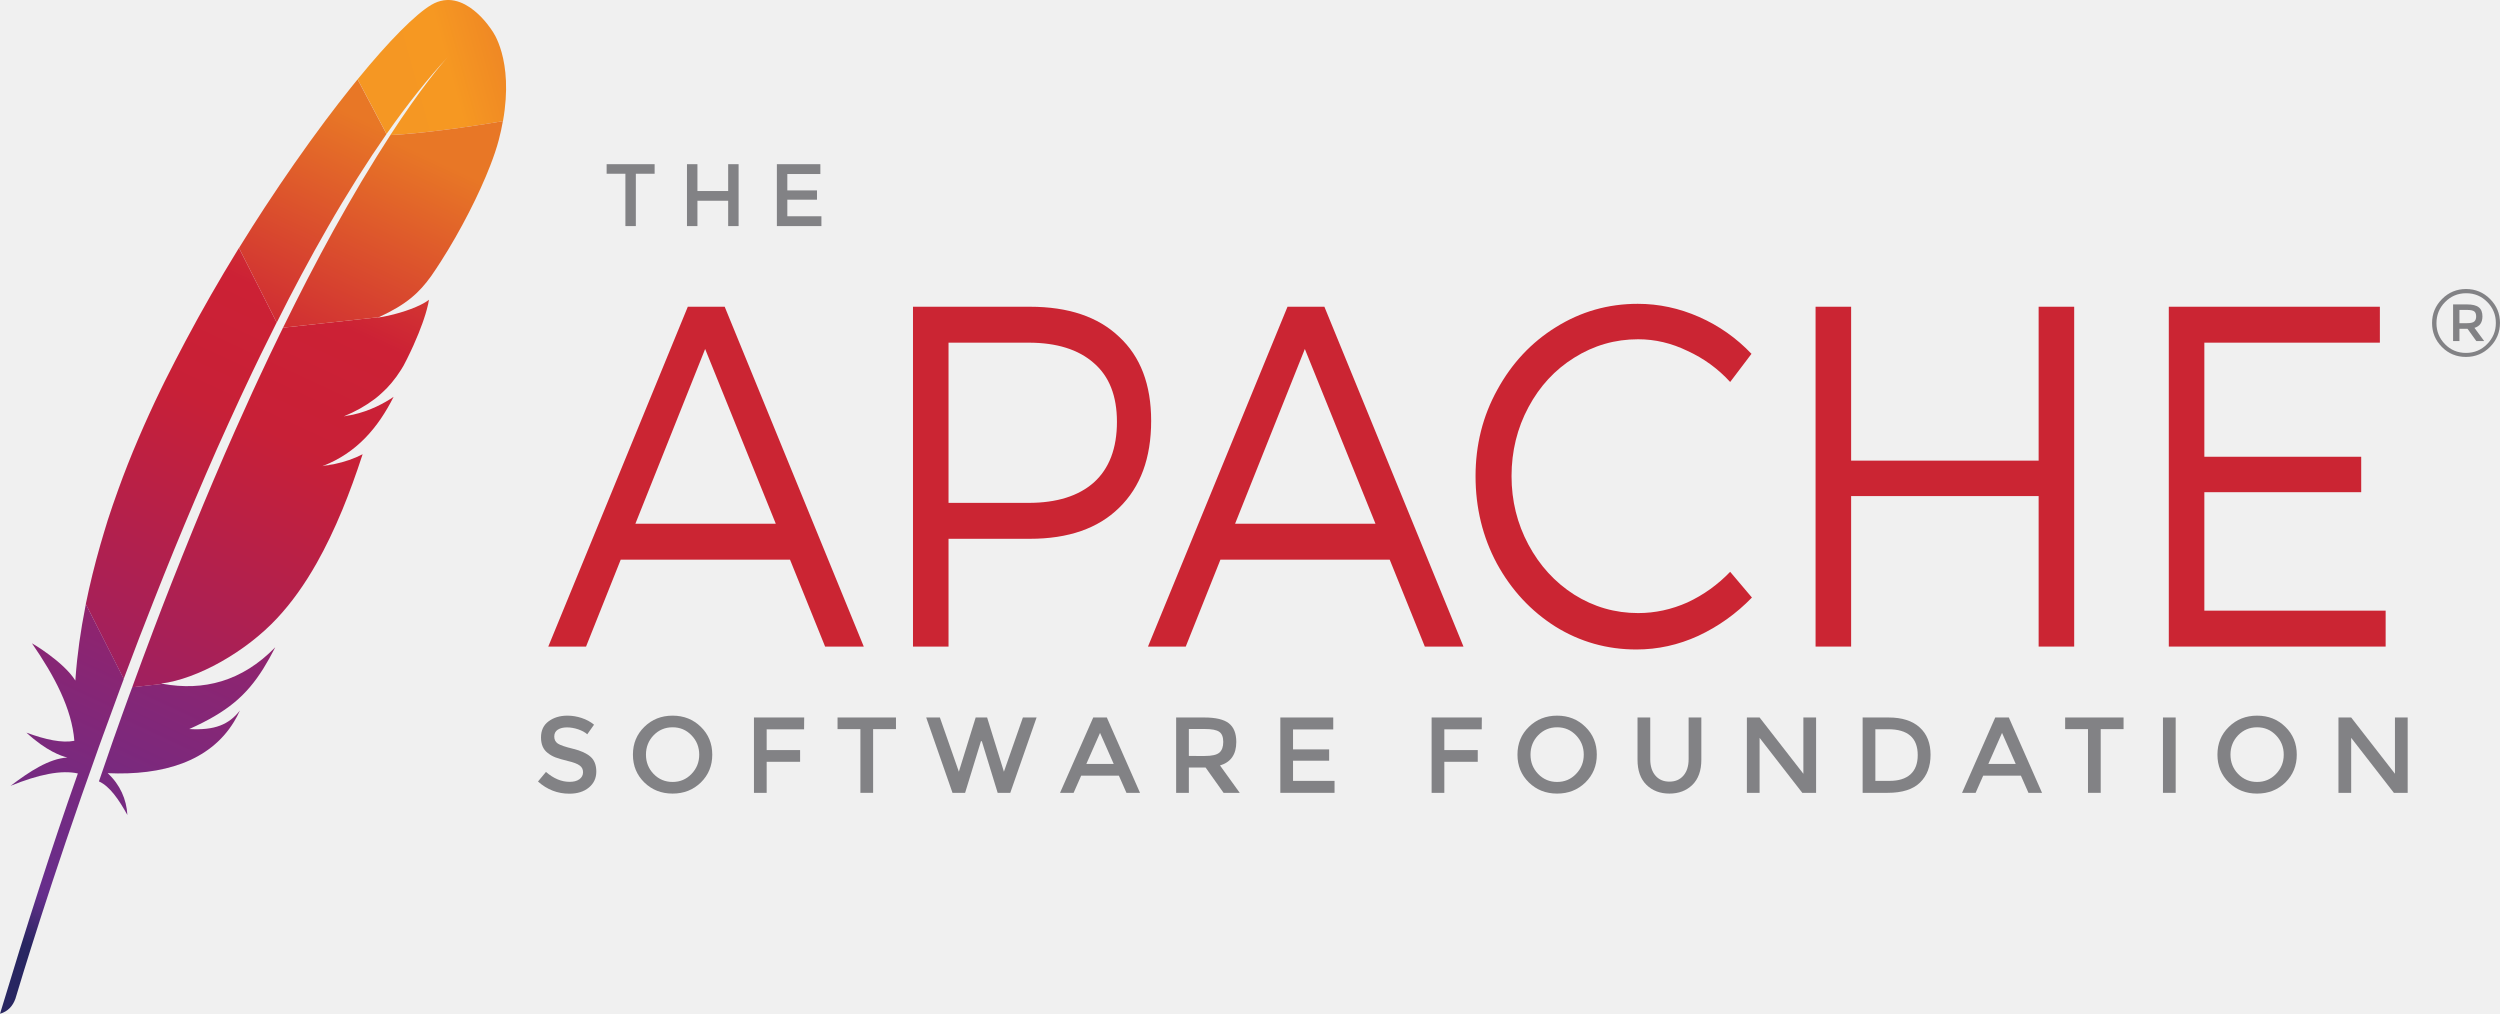
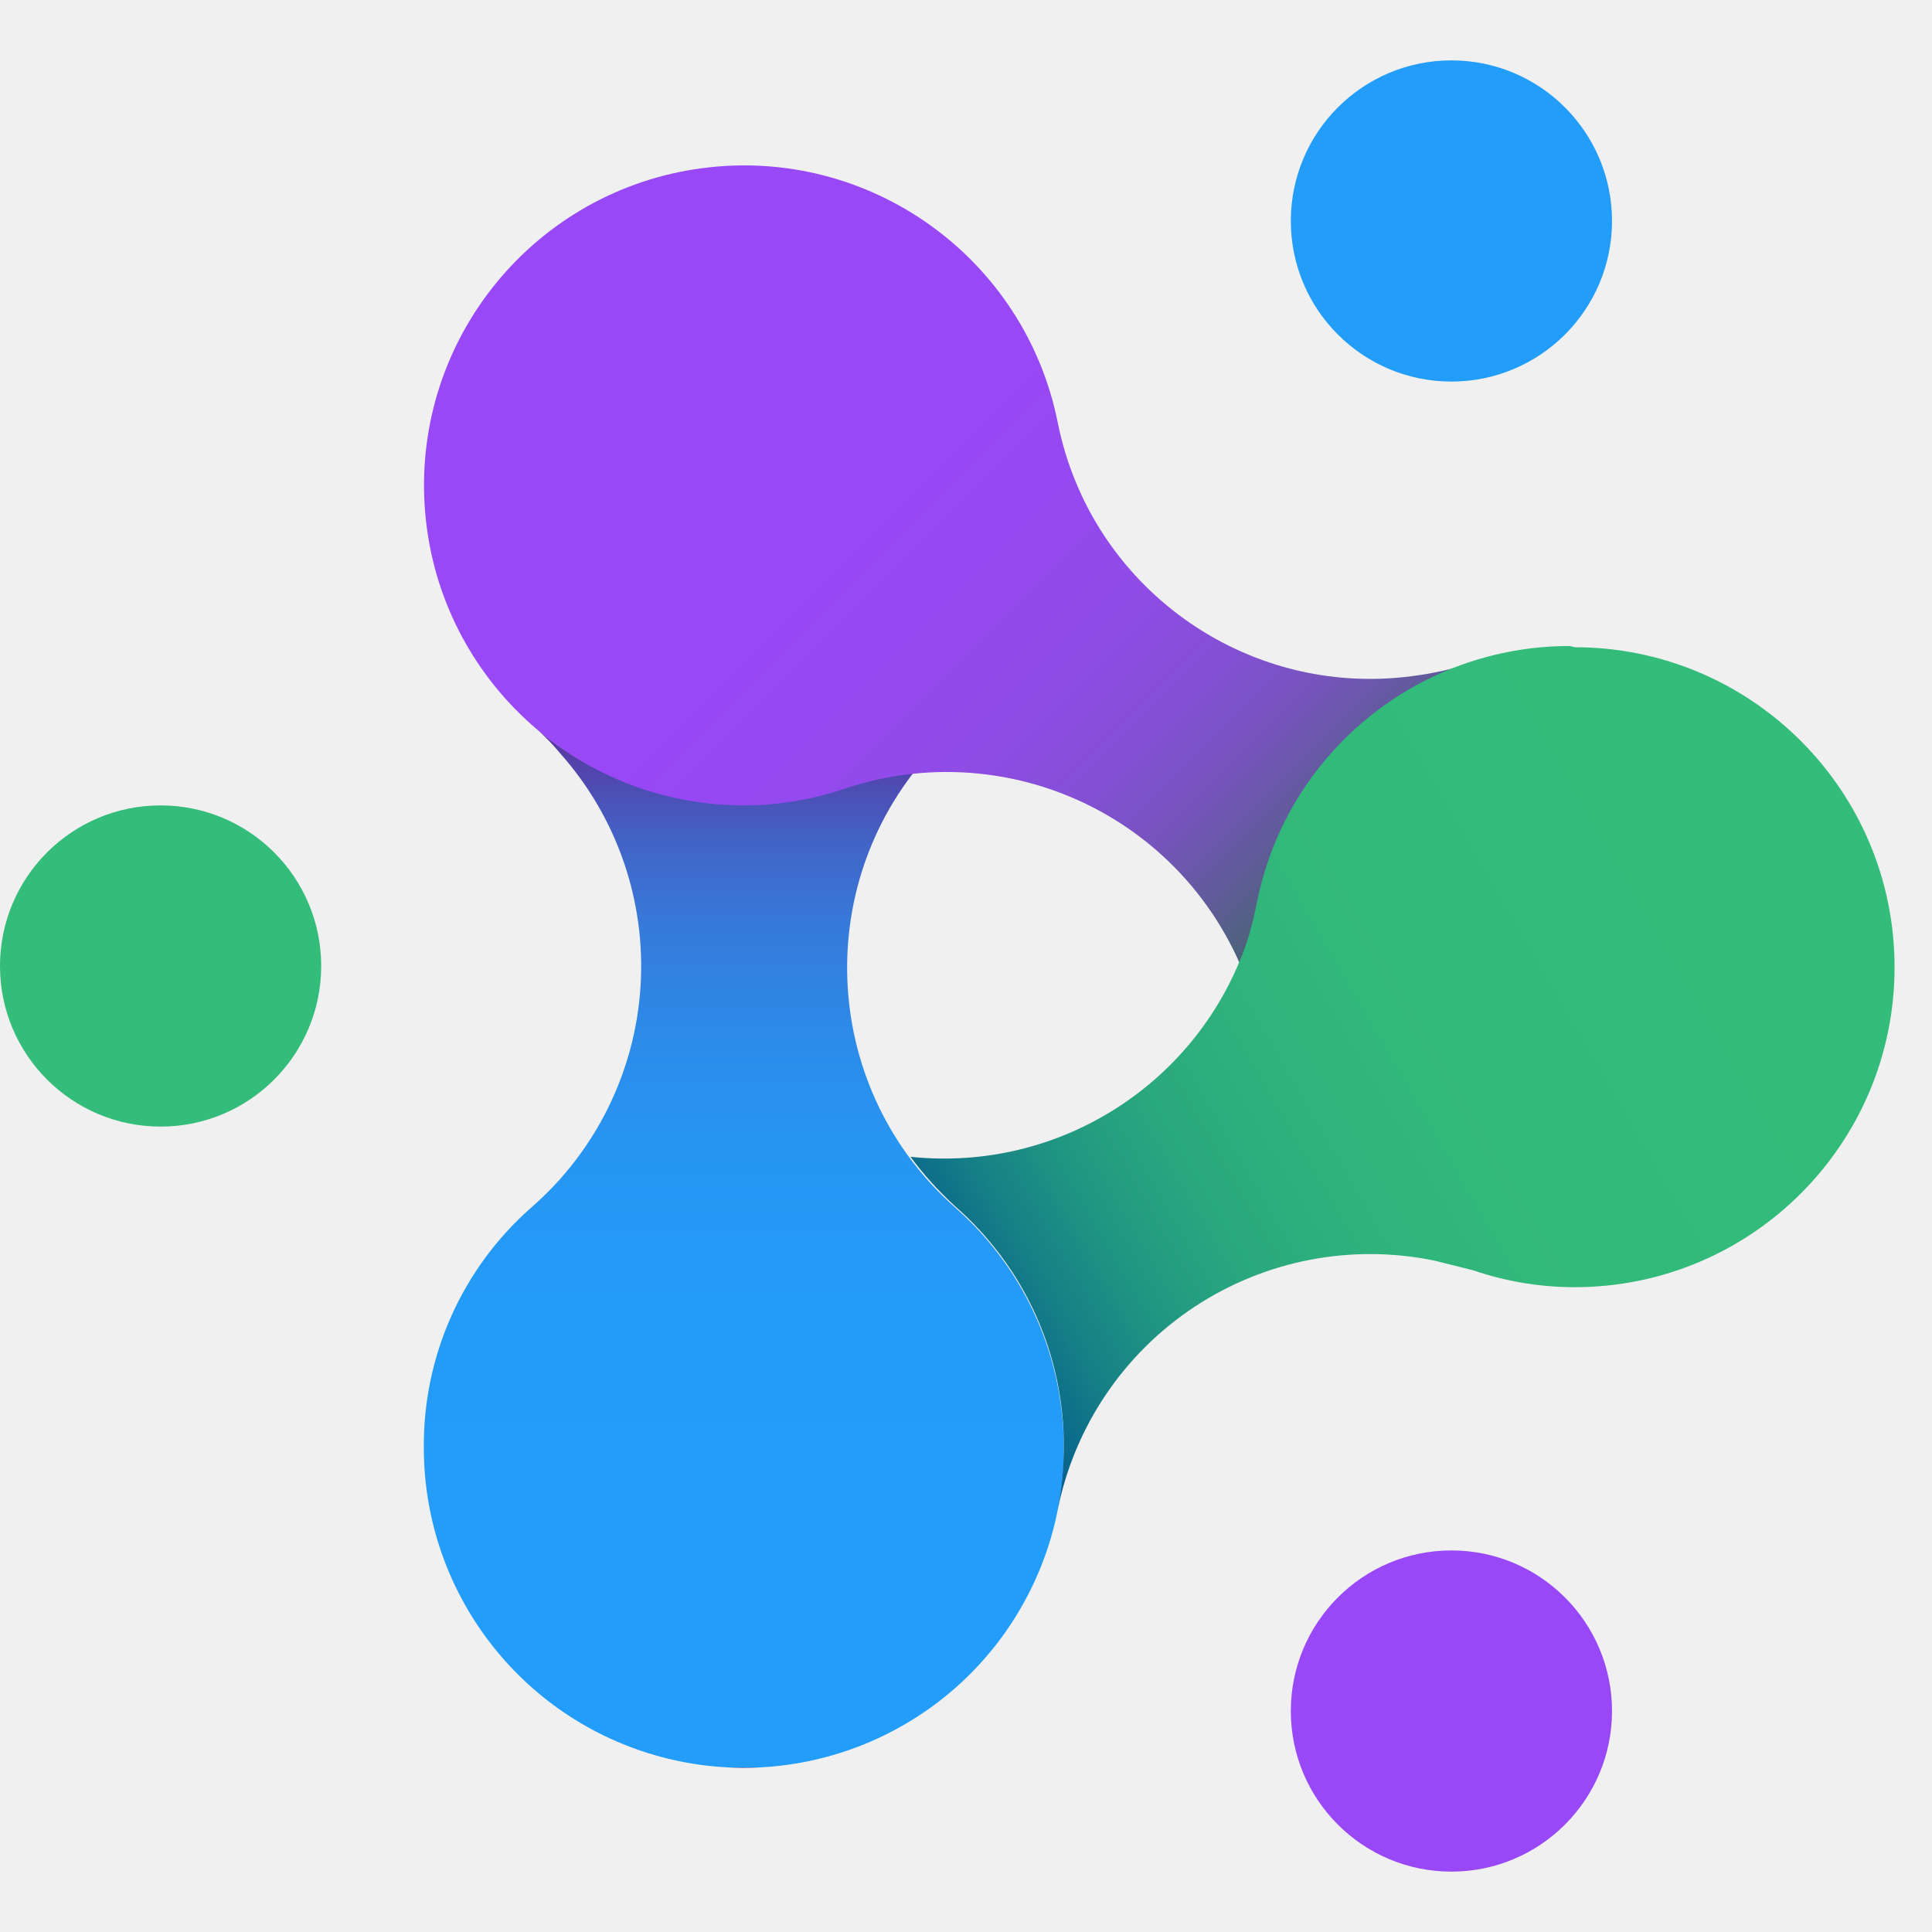
- <svg xmlns="http://www.w3.org/2000/svg" width="11.699in" height="4.744in" viewBox="0 0 1052.922 426.972" id="svg4398" version="1.1">
-   <defs id="defs4400">
-     <linearGradient id="SVGID_1_" gradientUnits="userSpaceOnUse" x1="-6873.648" y1="2774.3" x2="-6636.237" y2="2496.689" gradientTransform="matrix(0.4345,-0.9318,-0.9318,-0.4345,6223.476,-5052.743)">
-       <stop offset="0" style="stop-color:#F59723" id="stop3172" />
-       <stop offset="0.312" style="stop-color:#F69822" id="stop3174" />
-       <stop offset="0.838" style="stop-color:#E87726" id="stop3176" />
+ <svg xmlns="http://www.w3.org/2000/svg" id="图层_1" data-name="图层 1" viewBox="0 0 16 16">
+   <defs>
+     <style>.cls-1{fill:none;stroke:#fff;stroke-miterlimit:10;stroke-width:0.5px;opacity:0.3;}.cls-2{fill:#229efa;}.cls-3{fill:#9948f7;}.cls-4{fill:#33bc7a;}.cls-5{fill:url(#未命名的渐变_3);}.cls-6{fill:url(#未命名的渐变_13);}.cls-7{fill:url(#未命名的渐变_11);}</style>
+     <linearGradient id="未命名的渐变_3" x1="6.16" y1="14.63" x2="6.16" y2="6.01" gradientUnits="userSpaceOnUse">
+       <stop offset="0" stop-color="#2e3192" />
+       <stop offset="0" stop-color="#229efa" />
+       <stop offset="0.44" stop-color="#239cf8" />
+       <stop offset="0.6" stop-color="#2795f2" />
+       <stop offset="0.71" stop-color="#2d8ae8" />
+       <stop offset="0.81" stop-color="#3679d9" />
+       <stop offset="0.89" stop-color="#4263c6" />
+       <stop offset="0.95" stop-color="#5048af" />
+       <stop offset="1" stop-color="#5c319b" />
    </linearGradient>
-     <linearGradient id="SVGID_2_" gradientUnits="userSpaceOnUse" x1="-8630.72" y1="2804.961" x2="-6936.925" y2="2804.961" gradientTransform="matrix(0.4345,-0.9318,-0.9318,-0.4345,6223.476,-5052.743)">
-       <stop offset="0.323" style="stop-color:#9C2063" id="stop3197" />
-       <stop offset="0.63" style="stop-color:#C82037" id="stop3199" />
-       <stop offset="0.751" style="stop-color:#CC2135" id="stop3201" />
-       <stop offset="1" style="stop-color:#E87726" id="stop3203" />
+     <linearGradient id="未命名的渐变_13" x1="10.75" y1="8.2" x2="4.49" y2="1.94" gradientUnits="userSpaceOnUse">
+       <stop offset="0" stop-color="#991146" />
+       <stop offset="0" stop-color="#326b4e" />
+       <stop offset="0.02" stop-color="#3a685c" />
+       <stop offset="0.07" stop-color="#506180" />
+       <stop offset="0.13" stop-color="#645aa0" />
+       <stop offset="0.19" stop-color="#7554bc" />
+       <stop offset="0.26" stop-color="#8250d2" />
+       <stop offset="0.35" stop-color="#8d4ce3" />
+       <stop offset="0.45" stop-color="#944aee" />
+       <stop offset="0.6" stop-color="#9848f5" />
+       <stop offset="1" stop-color="#9948f7" />
    </linearGradient>
-     <linearGradient id="SVGID_3_" gradientUnits="userSpaceOnUse" x1="-8426.256" y1="2635.284" x2="-7416.919" y2="2635.284" gradientTransform="matrix(0.4345,-0.9318,-0.9318,-0.4345,6223.476,-5052.743)">
-       <stop offset="0" style="stop-color:#282661" id="stop3208" />
-       <stop offset="9.548389e-02" style="stop-color:#662E8C" id="stop3210" />
-       <stop offset="0.788" style="stop-color:#9E2064" id="stop3212" />
-       <stop offset="0.949" style="stop-color:#CC2032" id="stop3214" />
-     </linearGradient>
-     <linearGradient id="SVGID_4_" gradientUnits="userSpaceOnUse" x1="-8535.588" y1="2820.86" x2="-6841.793" y2="2820.86" gradientTransform="matrix(0.4345,-0.9318,-0.9318,-0.4345,6223.476,-5052.743)">
-       <stop offset="0.323" style="stop-color:#9C2063" id="stop3219" />
-       <stop offset="0.63" style="stop-color:#C82037" id="stop3221" />
-       <stop offset="0.751" style="stop-color:#CC2135" id="stop3223" />
-       <stop offset="1" style="stop-color:#E87726" id="stop3225" />
-     </linearGradient>
-     <linearGradient id="SVGID_5_" gradientUnits="userSpaceOnUse" x1="-8412.058" y1="2797.879" x2="-7521.917" y2="2797.879" gradientTransform="matrix(0.4345,-0.9318,-0.9318,-0.4345,6223.476,-5052.743)">
-       <stop offset="0" style="stop-color:#282661" id="stop3230" />
-       <stop offset="9.548389e-02" style="stop-color:#662E8C" id="stop3232" />
-       <stop offset="0.788" style="stop-color:#9E2064" id="stop3234" />
-       <stop offset="0.949" style="stop-color:#CC2032" id="stop3236" />
-     </linearGradient>
-     <linearGradient id="SVGID_6_" gradientUnits="userSpaceOnUse" x1="-8535.588" y1="2645.49" x2="-6841.793" y2="2645.49" gradientTransform="matrix(0.4345,-0.9318,-0.9318,-0.4345,6223.476,-5052.743)">
-       <stop offset="0.323" style="stop-color:#9C2063" id="stop3241" />
-       <stop offset="0.63" style="stop-color:#C82037" id="stop3243" />
-       <stop offset="0.751" style="stop-color:#CC2135" id="stop3245" />
-       <stop offset="1" style="stop-color:#E87726" id="stop3247" />
-     </linearGradient>
-     <linearGradient id="SVGID_7_" gradientUnits="userSpaceOnUse" x1="-8640.659" y1="2654.265" x2="-6946.865" y2="2654.265" gradientTransform="matrix(0.4345,-0.9318,-0.9318,-0.4345,6223.476,-5052.743)">
-       <stop offset="0.323" style="stop-color:#9C2063" id="stop3252" />
-       <stop offset="0.63" style="stop-color:#C82037" id="stop3254" />
-       <stop offset="0.751" style="stop-color:#CC2135" id="stop3256" />
-       <stop offset="1" style="stop-color:#E87726" id="stop3258" />
-     </linearGradient>
-     <linearGradient id="SVGID_8_" gradientUnits="userSpaceOnUse" x1="-8535.589" y1="2593.446" x2="-6841.792" y2="2593.446" gradientTransform="matrix(0.4345,-0.9318,-0.9318,-0.4345,6223.476,-5052.743)">
-       <stop offset="0.323" style="stop-color:#9C2063" id="stop3267" />
-       <stop offset="0.63" style="stop-color:#C82037" id="stop3269" />
-       <stop offset="0.751" style="stop-color:#CC2135" id="stop3271" />
-       <stop offset="1" style="stop-color:#E87726" id="stop3273" />
-     </linearGradient>
-     <linearGradient id="SVGID_9_" gradientUnits="userSpaceOnUse" x1="-8535.589" y1="2599.324" x2="-6841.792" y2="2599.324" gradientTransform="matrix(0.4345,-0.9318,-0.9318,-0.4345,6223.476,-5052.743)">
-       <stop offset="0.323" style="stop-color:#9C2063" id="stop3282" />
-       <stop offset="0.63" style="stop-color:#C82037" id="stop3284" />
-       <stop offset="0.751" style="stop-color:#CC2135" id="stop3286" />
-       <stop offset="1" style="stop-color:#E87726" id="stop3288" />
-     </linearGradient>
-     <linearGradient id="SVGID_10_" gradientUnits="userSpaceOnUse" x1="-7584.039" y1="2600.552" x2="-7209.654" y2="2600.552" gradientTransform="matrix(0.4345,-0.9318,-0.9318,-0.4345,6223.476,-5052.743)">
-       <stop offset="0.323" style="stop-color:#9C2063" id="stop3297" />
-       <stop offset="0.63" style="stop-color:#C82037" id="stop3299" />
-       <stop offset="0.751" style="stop-color:#CC2135" id="stop3301" />
-       <stop offset="1" style="stop-color:#E87726" id="stop3303" />
-     </linearGradient>
-     <linearGradient id="SVGID_1_-7" gradientUnits="userSpaceOnUse" x1="-6873.648" y1="2774.3" x2="-6636.237" y2="2496.689" gradientTransform="matrix(0.4345,-0.9318,-0.9318,-0.4345,6223.476,-5052.743)">
-       <stop offset="0" style="stop-color:#F59723" id="stop3172-5" />
-       <stop offset="0.312" style="stop-color:#F69822" id="stop3174-3" />
-       <stop offset="0.838" style="stop-color:#E87726" id="stop3176-5" />
-     </linearGradient>
-     <linearGradient id="SVGID_2_-6" gradientUnits="userSpaceOnUse" x1="-8630.72" y1="2804.961" x2="-6936.925" y2="2804.961" gradientTransform="matrix(0.4345,-0.9318,-0.9318,-0.4345,6223.476,-5052.743)">
-       <stop offset="0.323" style="stop-color:#9C2063" id="stop3197-2" />
-       <stop offset="0.63" style="stop-color:#C82037" id="stop3199-9" />
-       <stop offset="0.751" style="stop-color:#CC2135" id="stop3201-1" />
-       <stop offset="1" style="stop-color:#E87726" id="stop3203-2" />
-     </linearGradient>
-     <linearGradient id="SVGID_3_-7" gradientUnits="userSpaceOnUse" x1="-8426.256" y1="2635.284" x2="-7416.919" y2="2635.284" gradientTransform="matrix(0.4345,-0.9318,-0.9318,-0.4345,6223.476,-5052.743)">
-       <stop offset="0" style="stop-color:#282661" id="stop3208-0" />
-       <stop offset="9.548389e-02" style="stop-color:#662E8C" id="stop3210-9" />
-       <stop offset="0.788" style="stop-color:#9E2064" id="stop3212-3" />
-       <stop offset="0.949" style="stop-color:#CC2032" id="stop3214-6" />
-     </linearGradient>
-     <linearGradient id="SVGID_4_-0" gradientUnits="userSpaceOnUse" x1="-8535.588" y1="2820.86" x2="-6841.793" y2="2820.86" gradientTransform="matrix(0.4345,-0.9318,-0.9318,-0.4345,6223.476,-5052.743)">
-       <stop offset="0.323" style="stop-color:#9C2063" id="stop3219-6" />
-       <stop offset="0.63" style="stop-color:#C82037" id="stop3221-2" />
-       <stop offset="0.751" style="stop-color:#CC2135" id="stop3223-6" />
-       <stop offset="1" style="stop-color:#E87726" id="stop3225-1" />
-     </linearGradient>
-     <linearGradient id="SVGID_5_-8" gradientUnits="userSpaceOnUse" x1="-8412.058" y1="2797.879" x2="-7521.917" y2="2797.879" gradientTransform="matrix(0.4345,-0.9318,-0.9318,-0.4345,6223.476,-5052.743)">
-       <stop offset="0" style="stop-color:#282661" id="stop3230-7" />
-       <stop offset="9.548389e-02" style="stop-color:#662E8C" id="stop3232-9" />
-       <stop offset="0.788" style="stop-color:#9E2064" id="stop3234-2" />
-       <stop offset="0.949" style="stop-color:#CC2032" id="stop3236-0" />
-     </linearGradient>
-     <linearGradient id="SVGID_6_-2" gradientUnits="userSpaceOnUse" x1="-8535.588" y1="2645.49" x2="-6841.793" y2="2645.49" gradientTransform="matrix(0.4345,-0.9318,-0.9318,-0.4345,6223.476,-5052.743)">
-       <stop offset="0.323" style="stop-color:#9C2063" id="stop3241-3" />
-       <stop offset="0.63" style="stop-color:#C82037" id="stop3243-7" />
-       <stop offset="0.751" style="stop-color:#CC2135" id="stop3245-5" />
-       <stop offset="1" style="stop-color:#E87726" id="stop3247-9" />
-     </linearGradient>
-     <linearGradient id="SVGID_7_-2" gradientUnits="userSpaceOnUse" x1="-8640.659" y1="2654.265" x2="-6946.865" y2="2654.265" gradientTransform="matrix(0.4345,-0.9318,-0.9318,-0.4345,6223.476,-5052.743)">
-       <stop offset="0.323" style="stop-color:#9C2063" id="stop3252-2" />
-       <stop offset="0.63" style="stop-color:#C82037" id="stop3254-8" />
-       <stop offset="0.751" style="stop-color:#CC2135" id="stop3256-9" />
-       <stop offset="1" style="stop-color:#E87726" id="stop3258-7" />
-     </linearGradient>
-     <linearGradient id="SVGID_8_-3" gradientUnits="userSpaceOnUse" x1="-8535.589" y1="2593.446" x2="-6841.792" y2="2593.446" gradientTransform="matrix(0.4345,-0.9318,-0.9318,-0.4345,6223.476,-5052.743)">
-       <stop offset="0.323" style="stop-color:#9C2063" id="stop3267-6" />
-       <stop offset="0.63" style="stop-color:#C82037" id="stop3269-1" />
-       <stop offset="0.751" style="stop-color:#CC2135" id="stop3271-2" />
-       <stop offset="1" style="stop-color:#E87726" id="stop3273-9" />
-     </linearGradient>
-     <linearGradient id="SVGID_9_-3" gradientUnits="userSpaceOnUse" x1="-8535.589" y1="2599.324" x2="-6841.792" y2="2599.324" gradientTransform="matrix(0.4345,-0.9318,-0.9318,-0.4345,6223.476,-5052.743)">
-       <stop offset="0.323" style="stop-color:#9C2063" id="stop3282-1" />
-       <stop offset="0.63" style="stop-color:#C82037" id="stop3284-9" />
-       <stop offset="0.751" style="stop-color:#CC2135" id="stop3286-4" />
-       <stop offset="1" style="stop-color:#E87726" id="stop3288-7" />
-     </linearGradient>
-     <linearGradient id="SVGID_10_-8" gradientUnits="userSpaceOnUse" x1="-7584.039" y1="2600.552" x2="-7209.654" y2="2600.552" gradientTransform="matrix(0.4345,-0.9318,-0.9318,-0.4345,6223.476,-5052.743)">
-       <stop offset="0.323" style="stop-color:#9C2063" id="stop3297-4" />
-       <stop offset="0.63" style="stop-color:#C82037" id="stop3299-5" />
-       <stop offset="0.751" style="stop-color:#CC2135" id="stop3301-0" />
-       <stop offset="1" style="stop-color:#E87726" id="stop3303-3" />
+     <linearGradient id="未命名的渐变_11" x1="15.34" y1="6.67" x2="7.88" y2="10.98" gradientUnits="userSpaceOnUse">
+       <stop offset="0" stop-color="#33bc7a" />
+       <stop offset="0.45" stop-color="#32ba7a" />
+       <stop offset="0.61" stop-color="#2fb37c" />
+       <stop offset="0.73" stop-color="#29a87e" />
+       <stop offset="0.82" stop-color="#219782" />
+       <stop offset="0.9" stop-color="#168186" />
+       <stop offset="0.97" stop-color="#09668b" />
+       <stop offset="1" stop-color="#03598e" />
    </linearGradient>
  </defs>
-   <g id="layer1" transform="translate(-84.94125,-512.0906)">
-     <g id="g3169" transform="matrix(0.2470791,0,0,0.2470791,84.7683,512.1097)">
-       <linearGradient id="linearGradient4274" gradientUnits="userSpaceOnUse" x1="-6873.648" y1="2774.3" x2="-6636.237" y2="2496.689" gradientTransform="matrix(0.4345,-0.9318,-0.9318,-0.4345,6223.476,-5052.743)">
-         <stop offset="0" style="stop-color:#F59723" id="stop4276" />
-         <stop offset="0.312" style="stop-color:#F69822" id="stop4278" />
-         <stop offset="0.838" style="stop-color:#E87726" id="stop4280" />
-       </linearGradient>
-       <path d="m 736.1,8.1 c -27.1,16 -72.2,61.3 -125.8,127 l 49.3,93.2 C 694.3,178.8 729.5,134.1 765,96 c 2.8,-3 4.1,-4.4 4.1,-4.4 -1.3,1.4 -2.8,3 -4.1,4.4 -11.5,12.6 -46.4,53.4 -99,134.2 50.7,-2.5 128.5,-12.9 192,-23.7 19,-105.9 -18.5,-154.3 -18.5,-154.3 0,0 -47.6,-77 -103.4,-44.1 z" id="path3178" style="fill:url(#SVGID_1_-7)" />
-       <path d="m 652.5,539.9 c 0.3,-0.1 0.7,-0.1 1.1,-0.2 l -7.1,0.8 c -0.4,0.2 -0.8,0.4 -1.2,0.6 2.3,-0.5 4.8,-0.9 7.2,-1.2 z" id="path3180" style="fill:none" />
-       <path d="m 602,706.9 c -4,0.9 -8.1,1.6 -12.3,2.3 4.2,-0.7 8.3,-1.5 12.3,-2.3 z" id="path3182" style="fill:none" />
-       <path d="m 259.4,1081.4 c 0.5,-1.3 1,-2.8 1.5,-4.1 10.9,-28.7 21.7,-56.6 32.3,-83.8 11.9,-30.5 23.7,-60 35.5,-88.6 12.3,-30.1 24.5,-59.3 36.4,-87.5 12.5,-29.5 24.9,-58 37.1,-85.4 9.9,-22.3 19.6,-43.9 29.2,-64.8 3.2,-7 6.4,-13.9 9.6,-20.7 6.3,-13.6 12.5,-26.8 18.7,-39.8 5.7,-11.9 11.3,-23.6 17,-35.2 1.9,-3.8 3.7,-7.6 5.6,-11.4 0.3,-0.6 0.6,-1.2 0.9,-1.9 l -6.1,0.6 -4.8,-9.5 c -0.5,0.9 -0.9,1.9 -1.4,2.8 -8.6,17.3 -17.3,34.6 -25.8,52.1 -4.9,10.2 -9.8,20.4 -14.7,30.5 -13.5,28.3 -26.7,57 -39.8,85.6 -13.2,29.1 -26.1,58.3 -38.9,87.6 -12.4,28.8 -24.7,57.6 -36.6,86.3 -11.9,28.7 -23.6,57.3 -35,85.6 -11.9,29.6 -23.4,59 -34.6,88 -2.6,6.6 -5,13.1 -7.6,19.6 -9,23.4 -17.8,46.6 -26.3,69.4 l 7.6,15 6.8,-0.7 c 0.2,-0.7 0.5,-1.3 0.7,-2.1 11.1,-29.8 22,-59.1 32.7,-87.6 z" id="path3184" style="fill:none" />
-       <path d="M 586.6,709.6 Z" id="path3186" style="fill:none" />
-       <path d="m 570.2,791 c -6.3,1.1 -12.7,2.3 -19.4,3.4 0,0 -0.1,0 -0.1,0.1 3.4,-0.5 6.7,-1 10,-1.5 3.1,-0.7 6.3,-1.3 9.5,-2 z" id="path3188" style="fill:#bd202e" />
-       <path enable-background="new    " d="m 570.2,791 c -6.3,1.1 -12.7,2.3 -19.4,3.4 0,0 -0.1,0 -0.1,0.1 3.4,-0.5 6.7,-1 10,-1.5 3.1,-0.7 6.3,-1.3 9.5,-2 z" id="path3190" style="opacity:0.35;fill:#bd202e" />
-       <path d="m 586.7,709.5 c 0,0 0,0.1 0,0 -0.1,0 -0.1,0 -0.1,0.1 1,-0.1 2.1,-0.3 3.1,-0.5 4.2,-0.6 8.3,-1.3 12.3,-2.3 -5,0.9 -10,1.8 -15.3,2.7 z" id="path3192" style="fill:#bd202e" />
-       <path enable-background="new    " d="m 586.7,709.5 c 0,0 0,0.1 0,0 -0.1,0 -0.1,0 -0.1,0.1 1,-0.1 2.1,-0.3 3.1,-0.5 4.2,-0.6 8.3,-1.3 12.3,-2.3 -5,0.9 -10,1.8 -15.3,2.7 z" id="path3194" style="opacity:0.35;fill:#bd202e" />
-       <linearGradient id="linearGradient4291" gradientUnits="userSpaceOnUse" x1="-8630.72" y1="2804.961" x2="-6936.925" y2="2804.961" gradientTransform="matrix(0.4345,-0.9318,-0.9318,-0.4345,6223.476,-5052.743)">
-         <stop offset="0.323" style="stop-color:#9C2063" id="stop4293" />
-         <stop offset="0.63" style="stop-color:#C82037" id="stop4295" />
-         <stop offset="0.751" style="stop-color:#CC2135" id="stop4297" />
-         <stop offset="1" style="stop-color:#E87726" id="stop4299" />
-       </linearGradient>
-       <path d="m 514,469.2 c 15,-28.1 30.2,-55.5 45.5,-82.1 15.9,-27.8 32.1,-54.6 48.4,-80.6 0.9,-1.5 2,-3.1 2.9,-4.6 16.1,-25.5 32.4,-50.1 48.7,-73.5 l -49.3,-93.2 c -3.7,4.5 -7.4,9.1 -11.2,13.9 -14.3,17.8 -29,36.8 -44.2,57.1 -17.1,22.8 -34.6,47.2 -52.5,72.8 -16.4,23.6 -33.2,48.3 -50,74 -14.3,21.8 -28.5,44.2 -42.7,67.2 -0.5,0.8 -1,1.7 -1.5,2.6 l 64.3,127 C 486,522.3 500,495.4 514,469.2 Z" id="path3205" style="fill:url(#SVGID_2_-6)" />
-       <linearGradient id="linearGradient4302" gradientUnits="userSpaceOnUse" x1="-8426.256" y1="2635.284" x2="-7416.919" y2="2635.284" gradientTransform="matrix(0.4345,-0.9318,-0.9318,-0.4345,6223.476,-5052.743)">
-         <stop offset="0" style="stop-color:#282661" id="stop4304" />
-         <stop offset="9.548389e-02" style="stop-color:#662E8C" id="stop4306" />
-         <stop offset="0.788" style="stop-color:#9E2064" id="stop4308" />
-         <stop offset="0.949" style="stop-color:#CC2032" id="stop4310" />
-       </linearGradient>
-       <path d="m 221.2,1184.4 c -8.5,23.3 -17.1,47.2 -25.6,71.5 -0.1,0.3 -0.2,0.7 -0.4,1 -1.2,3.4 -2.5,6.9 -3.6,10.3 -5.8,16.4 -10.8,31.2 -22.3,64.7 18.9,8.6 34.1,31.4 48.5,57.2 -1.5,-26.7 -12.5,-51.8 -33.6,-71.2 93.3,4.2 173.7,-19.4 215.3,-87.6 3.7,-6.1 7.1,-12.4 10.2,-19.3 -18.9,24 -42.4,34.1 -86.5,31.7 -0.1,0 -0.2,0.1 -0.3,0.1 0.1,0 0.2,-0.1 0.3,-0.1 65,-29.1 97.5,-57 126.4,-103.2 6.8,-11 13.5,-22.9 20.3,-36.2 -56.8,58.3 -122.5,74.9 -191.8,62.3 l -52,5.7 c -1.7,4.4 -3.2,8.7 -4.9,13.1 z" id="path3216" style="fill:url(#SVGID_3_-7)" />
-       <linearGradient id="linearGradient4313" gradientUnits="userSpaceOnUse" x1="-8535.588" y1="2820.86" x2="-6841.793" y2="2820.86" gradientTransform="matrix(0.4345,-0.9318,-0.9318,-0.4345,6223.476,-5052.743)">
-         <stop offset="0.323" style="stop-color:#9C2063" id="stop4315" />
-         <stop offset="0.63" style="stop-color:#C82037" id="stop4317" />
-         <stop offset="0.751" style="stop-color:#CC2135" id="stop4319" />
-         <stop offset="1" style="stop-color:#E87726" id="stop4321" />
-       </linearGradient>
-       <path d="m 245.5,1068.1 c 11.2,-29 22.8,-58.4 34.6,-88 11.4,-28.4 23,-57 35,-85.6 12,-28.6 24.2,-57.5 36.6,-86.3 12.6,-29.3 25.6,-58.5 38.9,-87.6 13.1,-28.8 26.3,-57.4 39.8,-85.6 4.8,-10.2 9.8,-20.4 14.7,-30.5 8.5,-17.5 17.1,-34.9 25.8,-52.1 0.5,-0.9 0.9,-1.9 1.4,-2.8 L 408,422.6 c -1,1.7 -2.1,3.5 -3.2,5.1 -15,24.5 -29.9,49.5 -44.5,75 -14.8,25.8 -29.3,52.1 -43.5,78.8 -11.9,22.5 -23.6,45.1 -35.1,68.1 -2.3,4.6 -4.5,9.3 -6.8,13.9 -14,28.9 -26.6,56.6 -38.1,83.5 -13,30.3 -24.4,59.3 -34.3,86.8 -6.6,18.1 -12.5,35.5 -18,52.3 -4.5,14.3 -8.7,28.7 -12.9,43 -9.6,33.6 -17.9,67.2 -24.7,100.6 l 64.6,127.5 c 8.5,-22.8 17.3,-46 26.3,-69.4 2.7,-6.7 5.1,-13.3 7.7,-19.7 z" id="path3227" style="fill:url(#SVGID_4_-0)" />
-       <linearGradient id="linearGradient4324" gradientUnits="userSpaceOnUse" x1="-8412.058" y1="2797.879" x2="-7521.917" y2="2797.879" gradientTransform="matrix(0.4345,-0.9318,-0.9318,-0.4345,6223.476,-5052.743)">
-         <stop offset="0" style="stop-color:#282661" id="stop4326" />
-         <stop offset="9.548389e-02" style="stop-color:#662E8C" id="stop4328" />
-         <stop offset="0.788" style="stop-color:#9E2064" id="stop4330" />
-         <stop offset="0.949" style="stop-color:#CC2032" id="stop4332" />
-       </linearGradient>
-       <path d="m 146.2,1034 c -8.1,40.8 -13.9,81.4 -16.8,121.8 -0.1,1.4 -0.2,2.8 -0.3,4.2 -20.2,-32.3 -74.1,-63.8 -74,-63.5 38.7,56 68,111.6 72.3,166.2 -20.7,4.2 -49,-1.9 -81.7,-13.9 34.1,31.4 59.7,40 69.8,42.4 -31.4,2 -64,23.5 -96.9,48.3 48.1,-19.6 87,-27.4 114.8,-21.1 -44.2,125 -88.4,263 -132.7,409.6 13.6,-4 21.7,-13.2 26.2,-25.5 7.9,-26.5 60.2,-200.7 142.3,-429.4 2.4,-6.5 4.7,-13.1 7.1,-19.6 0.6,-1.9 1.3,-3.7 2,-5.4 8.6,-24 17.7,-48.5 26.9,-73.5 2.1,-5.7 4.2,-11.4 6.4,-17.1 0,-0.1 0.1,-0.2 0.1,-0.3 L 147,1029.7 c -0.2,1.3 -0.5,2.8 -0.8,4.3 z" id="path3238" style="fill:url(#SVGID_5_-8)" />
-       <linearGradient id="linearGradient4335" gradientUnits="userSpaceOnUse" x1="-8535.588" y1="2645.49" x2="-6841.793" y2="2645.49" gradientTransform="matrix(0.4345,-0.9318,-0.9318,-0.4345,6223.476,-5052.743)">
-         <stop offset="0.323" style="stop-color:#9C2063" id="stop4337" />
-         <stop offset="0.63" style="stop-color:#C82037" id="stop4339" />
-         <stop offset="0.751" style="stop-color:#CC2135" id="stop4341" />
-         <stop offset="1" style="stop-color:#E87726" id="stop4343" />
-       </linearGradient>
-       <path d="m 482.3,560.2 c -1.9,3.8 -3.7,7.6 -5.6,11.4 -5.6,11.5 -11.2,23.2 -17,35.2 -6.2,13 -12.4,26.2 -18.7,39.8 -3.2,6.8 -6.4,13.7 -9.6,20.7 -9.6,20.9 -19.3,42.5 -29.2,64.8 -12.1,27.3 -24.6,55.8 -37.1,85.4 -11.9,28.2 -24.2,57.3 -36.4,87.5 -11.7,28.6 -23.5,58.2 -35.5,88.6 -10.7,27.1 -21.5,55.1 -32.3,83.8 -0.5,1.3 -1,2.8 -1.5,4.1 -10.8,28.5 -21.7,57.8 -32.6,87.8 -0.2,0.7 -0.5,1.3 -0.7,2.1 l 52,-5.7 c -1,-0.2 -2.1,-0.3 -3.1,-0.5 62.1,-7.7 144.8,-54.2 198.1,-111.5 24.6,-26.4 46.9,-57.6 67.5,-94.1 15.3,-27.1 29.8,-57.3 43.6,-90.6 12,-29.1 23.5,-60.7 34.6,-94.8 -14.3,7.5 -30.6,13.1 -48.6,16.9 -3.2,0.7 -6.4,1.3 -9.7,1.9 -3.3,0.6 -6.6,1.1 -10,1.5 v 0 0 c 0,0 0.1,0 0.1,-0.1 58,-22.3 94.5,-65.3 121,-118 -15.2,10.4 -40,24 -69.7,30.5 -4,0.9 -8.1,1.6 -12.3,2.3 -1,0.1 -2.1,0.3 -3.1,0.5 v 0 0 h 0.1 c 0,0 0,0 0.1,0 v 0 c 20.2,-8.4 37.1,-17.9 51.8,-29 3.2,-2.4 6.3,-4.8 9.1,-7.4 4.5,-3.9 8.7,-8 12.9,-12.2 2.6,-2.8 5.1,-5.6 7.6,-8.5 5.8,-6.9 11.2,-14.3 16.2,-22.3 1.5,-2.5 3.1,-4.9 4.5,-7.5 2,-3.7 3.8,-7.4 5.6,-10.9 8.1,-16.2 14.6,-30.8 19.7,-43.5 2.6,-6.4 4.8,-12.2 6.8,-17.8 0.8,-2.2 1.5,-4.3 2.2,-6.4 2.1,-6.1 3.7,-11.5 5,-16.3 2,-7.2 3.2,-12.9 3.8,-17 v 0 0 c -2,1.5 -4.2,3.1 -6.8,4.6 -17.5,10.5 -47.5,19.9 -71.7,24.4 l 47.7,-5.2 -47.7,5.2 c -0.3,0.1 -0.7,0.1 -1.1,0.2 -2.5,0.4 -4.8,0.8 -7.3,1.1 0.4,-0.2 0.8,-0.4 1.2,-0.6 l -163.3,17.9 c 0,0.4 -0.3,1.1 -0.6,1.7 z" id="path3249" style="fill:url(#SVGID_6_-2)" />
-       <linearGradient id="linearGradient4346" gradientUnits="userSpaceOnUse" x1="-8640.659" y1="2654.265" x2="-6946.865" y2="2654.265" gradientTransform="matrix(0.4345,-0.9318,-0.9318,-0.4345,6223.476,-5052.743)">
-         <stop offset="0.323" style="stop-color:#9C2063" id="stop4348" />
-         <stop offset="0.63" style="stop-color:#C82037" id="stop4350" />
-         <stop offset="0.751" style="stop-color:#CC2135" id="stop4352" />
-         <stop offset="1" style="stop-color:#E87726" id="stop4354" />
-       </linearGradient>
-       <path d="m 666.1,230.2 c -14.5,22.3 -30.3,47.6 -47.5,76.3 -0.9,1.4 -1.9,3.1 -2.7,4.5 -14.7,24.8 -30.3,52 -46.9,81.9 -14.2,25.8 -29,53.4 -44.4,83.1 -13.4,25.9 -27.2,53.4 -41.5,82.5 l 163.3,-17.9 c 47.6,-21.9 68.8,-41.6 89.4,-70.3 5.4,-7.9 11,-16.1 16.4,-24.7 16.8,-26.2 33.2,-55 47.9,-83.7 14.2,-27.7 26.7,-55.1 36.3,-79.9 6.1,-15.7 11,-30.3 14.4,-43.2 3,-11.3 5.3,-22.1 7.1,-32.4 -63.3,10.9 -141.2,21.3 -191.8,23.8 z" id="path3260" style="fill:url(#SVGID_7_-2)" />
-       <path d="m 560.5,792.8 c -3.3,0.6 -6.6,1.1 -10,1.5 v 0 c 3.4,-0.3 6.8,-0.9 10,-1.5 z" id="path3262" style="fill:#bd202e" />
-       <path enable-background="new    " d="m 560.5,792.8 c -3.3,0.6 -6.6,1.1 -10,1.5 v 0 c 3.4,-0.3 6.8,-0.9 10,-1.5 z" id="path3264" style="opacity:0.35;fill:#bd202e" />
-       <linearGradient id="linearGradient4359" gradientUnits="userSpaceOnUse" x1="-8535.589" y1="2593.446" x2="-6841.792" y2="2593.446" gradientTransform="matrix(0.4345,-0.9318,-0.9318,-0.4345,6223.476,-5052.743)">
-         <stop offset="0.323" style="stop-color:#9C2063" id="stop4361" />
-         <stop offset="0.63" style="stop-color:#C82037" id="stop4363" />
-         <stop offset="0.751" style="stop-color:#CC2135" id="stop4365" />
-         <stop offset="1" style="stop-color:#E87726" id="stop4367" />
-       </linearGradient>
-       <path d="m 560.5,792.8 c -3.3,0.6 -6.6,1.1 -10,1.5 v 0 c 3.4,-0.3 6.8,-0.9 10,-1.5 z" id="path3275" style="fill:url(#SVGID_8_-3)" />
-       <path d="m 586.6,709.6 c 1,-0.1 2.1,-0.3 3.1,-0.5 -1,0.1 -2,0.4 -3.1,0.5 z" id="path3277" style="fill:#bd202e" />
-       <path enable-background="new    " d="m 586.6,709.6 c 1,-0.1 2.1,-0.3 3.1,-0.5 -1,0.1 -2,0.4 -3.1,0.5 z" id="path3279" style="opacity:0.35;fill:#bd202e" />
-       <linearGradient id="linearGradient4372" gradientUnits="userSpaceOnUse" x1="-8535.589" y1="2599.324" x2="-6841.792" y2="2599.324" gradientTransform="matrix(0.4345,-0.9318,-0.9318,-0.4345,6223.476,-5052.743)">
-         <stop offset="0.323" style="stop-color:#9C2063" id="stop4374" />
-         <stop offset="0.63" style="stop-color:#C82037" id="stop4376" />
-         <stop offset="0.751" style="stop-color:#CC2135" id="stop4378" />
-         <stop offset="1" style="stop-color:#E87726" id="stop4380" />
-       </linearGradient>
-       <path d="m 586.6,709.6 c 1,-0.1 2.1,-0.3 3.1,-0.5 -1,0.1 -2,0.4 -3.1,0.5 z" id="path3290" style="fill:url(#SVGID_9_-3)" />
-       <path d="m 586.6,709.6 c 0.1,0 0.1,-0.1 0,0 v 0 0 0 c 0.1,-0.1 0.1,0 0,0 z" id="path3292" style="fill:#bd202e" />
-       <path enable-background="new    " d="m 586.6,709.6 c 0.1,0 0.1,-0.1 0,0 v 0 0 0 c 0.1,-0.1 0.1,0 0,0 z" id="path3294" style="opacity:0.35;fill:#bd202e" />
-       <linearGradient id="linearGradient4385" gradientUnits="userSpaceOnUse" x1="-7584.039" y1="2600.552" x2="-7209.654" y2="2600.552" gradientTransform="matrix(0.4345,-0.9318,-0.9318,-0.4345,6223.476,-5052.743)">
-         <stop offset="0.323" style="stop-color:#9C2063" id="stop4387" />
-         <stop offset="0.63" style="stop-color:#C82037" id="stop4389" />
-         <stop offset="0.751" style="stop-color:#CC2135" id="stop4391" />
-         <stop offset="1" style="stop-color:#E87726" id="stop4393" />
-       </linearGradient>
-       <path d="m 586.6,709.6 c 0.1,0 0.1,-0.1 0,0 v 0 0 0 c 0.1,-0.1 0.1,0 0,0 z" id="path3305" style="fill:url(#SVGID_10_-8)" />
-     </g>
-     <g aria-label="APACHE" transform="scale(0.9566921,1.045268)" style="font-style:normal;font-variant:normal;font-weight:normal;font-stretch:normal;font-size:195.623px;line-height:125%;font-family:Montserrat;-inkscape-font-specification:Montserrat;letter-spacing:0px;word-spacing:0px;fill:#cb2533;fill-opacity:1;stroke:none;stroke-width:7.114px;stroke-linecap:butt;stroke-linejoin:miter;stroke-opacity:1" id="text5526">
-       <path d="M 452.027,750.444 436.573,715.427 h -74.532 l -15.259,35.016 h -16.628 l 61.425,-136.936 h 16.237 l 61.23,136.936 z m -83.531,-49.492 h 61.817 l -31.104,-70.424 z" style="font-style:normal;font-variant:normal;font-weight:300;font-stretch:normal;font-family:Montserrat;-inkscape-font-specification:'Montserrat Light';fill:#cb2533;fill-opacity:1;stroke-width:7.114px" id="path6019" />
-       <path d="m 542.16,613.508 q 25.431,0 39.32,12.129 14.085,11.933 14.085,33.843 0,22.497 -14.085,35.016 -13.889,12.52 -39.32,12.52 h -35.799 v 43.428 h -15.65 V 613.508 Z m -0.587,79.032 q 18.584,0 28.757,-8.216 10.172,-8.412 10.172,-24.453 0,-15.65 -10.172,-23.67 -10.172,-8.216 -28.757,-8.216 h -35.212 v 64.555 z" style="font-style:normal;font-variant:normal;font-weight:300;font-stretch:normal;font-family:Montserrat;-inkscape-font-specification:'Montserrat Light';fill:#cb2533;fill-opacity:1;stroke-width:7.114px" id="path6021" />
-       <path d="M 716.041,750.444 700.587,715.427 h -74.532 l -15.259,35.016 h -16.628 l 61.425,-136.936 h 16.237 L 733.06,750.444 Z m -83.531,-49.492 h 61.817 l -31.104,-70.424 z" style="font-style:normal;font-variant:normal;font-weight:300;font-stretch:normal;font-family:Montserrat;-inkscape-font-specification:'Montserrat Light';fill:#cb2533;fill-opacity:1;stroke-width:7.114px" id="path6023" />
-       <path d="m 850.467,643.829 q -8.021,-8.021 -18.78,-12.52 -10.564,-4.695 -21.714,-4.695 -15.259,0 -28.17,7.434 -12.715,7.238 -20.149,19.953 -7.434,12.715 -7.434,27.778 0,14.867 7.434,27.583 7.434,12.715 20.149,20.149 12.911,7.434 28.17,7.434 11.15,0 21.714,-4.304 10.564,-4.499 18.78,-12.324 l 9.585,10.368 q -10.368,9.781 -23.67,15.454 -13.107,5.477 -27.192,5.477 -19.367,0 -35.603,-9.194 -16.237,-9.39 -25.822,-25.431 -9.39,-16.041 -9.39,-35.212 0,-18.975 9.585,-34.821 9.586,-16.041 25.822,-25.235 16.432,-9.39 35.995,-9.39 13.889,0 26.996,5.282 13.107,5.282 23.083,14.867 z" style="font-style:normal;font-variant:normal;font-weight:300;font-stretch:normal;font-family:Montserrat;-inkscape-font-specification:'Montserrat Light';fill:#cb2533;fill-opacity:1;stroke-width:7.114px" id="path6025" />
-       <path d="m 888.069,613.508 h 15.65 v 62.012 h 82.553 v -62.012 h 15.65 v 136.936 h -15.65 v -60.643 h -82.553 v 60.643 h -15.65 z" style="font-style:normal;font-variant:normal;font-weight:300;font-stretch:normal;font-family:Montserrat;-inkscape-font-specification:'Montserrat Light';fill:#cb2533;fill-opacity:1;stroke-width:7.114px" id="path6027" />
-       <path d="m 1043.574,613.508 h 92.921 v 14.476 h -77.271 v 45.971 h 69.055 v 14.28 h -69.055 v 47.732 h 79.814 v 14.476 h -95.464 z" style="font-style:normal;font-variant:normal;font-weight:300;font-stretch:normal;font-family:Montserrat;-inkscape-font-specification:'Montserrat Light';fill:#cb2533;fill-opacity:1;stroke-width:7.114px" id="path6029" />
-     </g>
-     <g aria-label="THE" style="font-style:normal;font-variant:normal;font-weight:normal;font-stretch:normal;font-size:37.297px;line-height:125%;font-family:Montserrat;-inkscape-font-specification:Montserrat;letter-spacing:0px;word-spacing:0px;fill:#6c6c70;fill-opacity:0.831;stroke:none;stroke-width:1.356px;stroke-linecap:butt;stroke-linejoin:miter;stroke-opacity:1" id="text5530">
-       <path d="m 352.737,585.271 v 22.043 h -4.401 v -22.043 h -7.907 v -4.028 h 20.215 v 4.028 z" style="letter-spacing:8.87px;fill:#6c6c70;fill-opacity:0.831;stroke-width:1.356px" id="path6012" />
-       <path d="m 374.27,607.314 v -26.071 h 4.401 v 11.301 h 12.942 v -11.301 h 4.401 v 26.071 h -4.401 v -10.667 h -12.942 v 10.667 z" style="letter-spacing:8.87px;fill:#6c6c70;fill-opacity:0.831;stroke-width:1.356px" id="path6014" />
-       <path d="m 430.446,581.243 v 4.14 h -13.912 v 6.9 h 12.495 v 3.916 h -12.495 v 6.975 h 14.359 v 4.14 H 412.133 v -26.071 z" style="letter-spacing:8.87px;fill:#6c6c70;fill-opacity:0.831;stroke-width:1.356px" id="path6016" />
-     </g>
-     <g aria-label="SOFTWARE FOUNDATION" style="font-style:normal;font-variant:normal;font-weight:normal;font-stretch:normal;font-size:45.406px;line-height:125%;font-family:Montserrat;-inkscape-font-specification:Montserrat;letter-spacing:0px;word-spacing:0px;fill:#6c6c70;fill-opacity:0.831;stroke:none;stroke-width:1.651px;stroke-linecap:butt;stroke-linejoin:miter;stroke-opacity:1" id="text5530-3">
-       <path d="m 323.685,818.453 q -2.316,0 -3.814,0.954 -1.498,0.954 -1.498,2.906 0,1.907 1.498,2.951 1.498,0.999 6.357,2.179 4.904,1.181 7.356,3.315 2.497,2.134 2.497,6.311 0,4.132 -3.133,6.72 -3.133,2.588 -8.218,2.588 -7.447,0 -13.213,-5.131 l 3.36,-4.041 q 4.813,4.177 9.989,4.177 2.588,0 4.087,-1.09 1.544,-1.135 1.544,-2.951 0,-1.862 -1.453,-2.861 -1.408,-1.044 -4.904,-1.862 -3.496,-0.863 -5.312,-1.544 -1.816,-0.726 -3.224,-1.862 -2.815,-2.134 -2.815,-6.538 0,-4.404 3.178,-6.765 3.224,-2.406 7.946,-2.406 3.042,0 6.039,0.999 2.997,0.999 5.176,2.815 l -2.861,4.041 q -1.408,-1.271 -3.814,-2.089 -2.406,-0.817 -4.768,-0.817 z" style="letter-spacing:10.798px;fill:#6c6c70;fill-opacity:0.831;stroke-width:1.651px" id="path5975" />
-       <path d="m 376.159,821.768 q -3.224,-3.36 -7.946,-3.36 -4.722,0 -7.991,3.36 -3.224,3.36 -3.224,8.173 0,4.768 3.224,8.128 3.269,3.36 7.991,3.36 4.722,0 7.946,-3.36 3.269,-3.36 3.269,-8.128 0,-4.813 -3.269,-8.173 z m 3.95,19.888 q -4.813,4.677 -11.896,4.677 -7.083,0 -11.896,-4.677 -4.813,-4.722 -4.813,-11.715 0,-7.038 4.813,-11.715 4.813,-4.722 11.896,-4.722 7.083,0 11.896,4.722 4.813,4.677 4.813,11.715 0,6.992 -4.813,11.715 z" style="letter-spacing:10.798px;fill:#6c6c70;fill-opacity:0.831;stroke-width:1.651px" id="path5977" />
-       <path d="m 407.837,819.271 v 8.718 h 14.076 v 4.949 h -14.076 v 13.077 h -5.358 v -31.739 h 21.159 l -0.045,4.995 z" style="letter-spacing:10.798px;fill:#6c6c70;fill-opacity:0.831;stroke-width:1.651px" id="path5979" />
-       <path d="m 452.668,819.18 v 26.835 h -5.358 v -26.835 h -9.626 v -4.904 h 24.61 v 4.904 z" style="letter-spacing:10.798px;fill:#6c6c70;fill-opacity:0.831;stroke-width:1.651px" id="path5981" />
-       <path d="m 488.78,837.115 7.083,-22.839 h 4.813 l 7.083,22.839 7.991,-22.839 h 5.767 l -11.079,31.739 h -5.312 l -6.675,-21.749 h -0.363 l -6.675,21.749 h -5.312 l -11.079,-31.739 h 5.767 z" style="letter-spacing:10.798px;fill:#6c6c70;fill-opacity:0.831;stroke-width:1.651px" id="path5983" />
-       <path d="m 540.291,838.795 -3.178,7.22 h -5.721 l 13.985,-31.739 h 5.721 l 13.985,31.739 h -5.721 l -3.178,-7.22 z m 13.713,-4.949 -5.767,-13.077 -5.767,13.077 z" style="letter-spacing:10.798px;fill:#6c6c70;fill-opacity:0.831;stroke-width:1.651px" id="path5985" />
-       <path d="m 605.63,824.583 q 0,7.855 -6.856,9.898 l 8.309,11.533 h -6.811 l -7.583,-10.67 h -7.038 v 10.67 h -5.358 v -31.739 h 11.805 q 7.265,0 10.398,2.452 3.133,2.452 3.133,7.855 z m -13.304,5.903 q 4.541,0 6.175,-1.408 1.635,-1.408 1.635,-4.495 0,-3.133 -1.68,-4.268 -1.68,-1.181 -5.994,-1.181 h -6.811 v 11.351 z" style="letter-spacing:10.798px;fill:#6c6c70;fill-opacity:0.831;stroke-width:1.651px" id="path5987" />
-       <path d="m 646.464,814.276 v 5.04 h -16.936 v 8.4 h 15.211 v 4.768 h -15.211 v 8.491 h 17.481 v 5.04 h -22.839 v -31.739 z" style="letter-spacing:10.798px;fill:#6c6c70;fill-opacity:0.831;stroke-width:1.651px" id="path5989" />
-       <path d="m 693.249,819.271 v 8.718 h 14.076 v 4.949 h -14.076 v 13.077 h -5.358 v -31.739 h 21.159 l -0.045,4.995 z" style="letter-spacing:10.798px;fill:#6c6c70;fill-opacity:0.831;stroke-width:1.651px" id="path5991" />
-       <path d="m 748.705,821.768 q -3.224,-3.36 -7.946,-3.36 -4.722,0 -7.991,3.36 -3.224,3.36 -3.224,8.173 0,4.768 3.224,8.128 3.269,3.36 7.991,3.36 4.722,0 7.946,-3.36 3.269,-3.36 3.269,-8.128 0,-4.813 -3.269,-8.173 z m 3.95,19.888 q -4.813,4.677 -11.896,4.677 -7.083,0 -11.896,-4.677 -4.813,-4.722 -4.813,-11.715 0,-7.038 4.813,-11.715 4.813,-4.722 11.896,-4.722 7.083,0 11.896,4.722 4.813,4.677 4.813,11.715 0,6.992 -4.813,11.715 z" style="letter-spacing:10.798px;fill:#6c6c70;fill-opacity:0.831;stroke-width:1.651px" id="path5993" />
-       <path d="m 782.153,838.75 q 2.179,2.543 5.903,2.543 3.723,0 5.903,-2.543 2.179,-2.543 2.179,-6.902 v -17.572 h 5.358 v 17.799 q 0,6.856 -3.769,10.58 -3.769,3.678 -9.671,3.678 -5.903,0 -9.671,-3.678 -3.769,-3.723 -3.769,-10.58 v -17.799 h 5.358 v 17.572 q 0,4.359 2.179,6.902 z" style="letter-spacing:10.798px;fill:#6c6c70;fill-opacity:0.831;stroke-width:1.651px" id="path5995" />
-       <path d="m 844.468,814.276 h 5.358 v 31.739 h -5.812 l -17.981,-23.157 v 23.157 h -5.358 v -31.739 h 5.358 l 18.435,23.702 z" style="letter-spacing:10.798px;fill:#6c6c70;fill-opacity:0.831;stroke-width:1.651px" id="path5997" />
-       <path d="m 880.327,814.276 q 8.536,0 13.122,4.177 4.586,4.132 4.586,11.533 0,7.401 -4.45,11.715 -4.45,4.314 -13.622,4.314 h -10.534 v -31.739 z m 12.305,15.847 q 0,-10.897 -12.487,-10.897 h -5.358 v 21.749 h 5.948 q 5.767,0 8.809,-2.724 3.088,-2.77 3.088,-8.128 z" style="letter-spacing:10.798px;fill:#6c6c70;fill-opacity:0.831;stroke-width:1.651px" id="path5999" />
-       <path d="m 920.196,838.795 -3.178,7.22 h -5.721 l 13.985,-31.739 h 5.721 l 13.985,31.739 h -5.721 l -3.178,-7.22 z m 13.713,-4.949 -5.767,-13.077 -5.767,13.077 z" style="letter-spacing:10.798px;fill:#6c6c70;fill-opacity:0.831;stroke-width:1.651px" id="path6001" />
-       <path d="m 969.703,819.18 v 26.835 h -5.358 v -26.835 h -9.626 v -4.904 h 24.61 v 4.904 z" style="letter-spacing:10.798px;fill:#6c6c70;fill-opacity:0.831;stroke-width:1.651px" id="path6003" />
-       <path d="m 995.917,814.276 h 5.358 v 31.739 h -5.358 z" style="letter-spacing:10.798px;fill:#6c6c70;fill-opacity:0.831;stroke-width:1.651px" id="path6005" />
-       <path d="m 1043.517,821.768 q -3.224,-3.36 -7.946,-3.36 -4.722,0 -7.991,3.36 -3.224,3.36 -3.224,8.173 0,4.768 3.224,8.128 3.269,3.36 7.991,3.36 4.722,0 7.946,-3.36 3.269,-3.36 3.269,-8.128 0,-4.813 -3.269,-8.173 z m 3.95,19.888 q -4.813,4.677 -11.896,4.677 -7.083,0 -11.896,-4.677 -4.813,-4.722 -4.813,-11.715 0,-7.038 4.813,-11.715 4.813,-4.722 11.896,-4.722 7.083,0 11.896,4.722 4.813,4.677 4.813,11.715 0,6.992 -4.813,11.715 z" style="letter-spacing:10.798px;fill:#6c6c70;fill-opacity:0.831;stroke-width:1.651px" id="path6007" />
-       <path d="m 1093.629,814.276 h 5.358 v 31.739 h -5.812 l -17.981,-23.157 v 23.157 h -5.358 v -31.739 h 5.358 l 18.435,23.702 z" style="letter-spacing:10.798px;fill:#6c6c70;fill-opacity:0.831;stroke-width:1.651px" id="path6009" />
-     </g>
-     <g aria-label="®" style="font-style:normal;font-variant:normal;font-weight:normal;font-stretch:normal;font-size:39.516px;line-height:125%;font-family:Montserrat;-inkscape-font-specification:Montserrat;letter-spacing:0px;word-spacing:0px;fill:#6c6c70;fill-opacity:0.831;stroke:none;stroke-width:1.437px;stroke-linecap:butt;stroke-linejoin:miter;stroke-opacity:1" id="text5951">
-       <path d="m 1133.675,638.006 q 4.189,4.189 4.189,10.076 0,5.888 -4.189,10.116 -4.189,4.228 -10.155,4.228 -5.967,0 -10.116,-4.189 -4.149,-4.189 -4.149,-10.076 0,-5.888 4.189,-10.116 4.189,-4.228 10.116,-4.228 5.927,0 10.116,4.189 z m -1.225,19.007 q 3.675,-3.714 3.675,-8.891 0,-5.177 -3.635,-8.851 -3.596,-3.675 -8.851,-3.675 -5.255,0 -8.891,3.714 -3.635,3.675 -3.635,8.891 0,5.177 3.596,8.851 3.596,3.675 8.851,3.675 5.256,0 8.891,-3.714 z m -1.976,-11.657 q 0,3.833 -3.359,4.821 l 4.11,5.572 h -3.319 l -3.714,-5.177 h -3.398 v 5.177 h -2.687 v -15.451 h 5.809 q 3.517,0 5.019,1.225 1.541,1.185 1.541,3.833 z m -6.481,2.845 q 2.213,0 3.003,-0.672 0.83,-0.672 0.83,-2.173 0,-1.541 -0.83,-2.134 -0.83,-0.593 -2.924,-0.593 h -3.28 v 5.572 z" style="fill:#6c6c70;fill-opacity:0.831;stroke-width:1.437px" id="path5972" />
-     </g>
-   </g>
+   <rect class="cls-1" x="-143.14" y="-373.46" width="597.8" height="424.44" />
+   <circle class="cls-2" cx="12.02" cy="1.83" r="1.33" />
+   <circle class="cls-3" cx="12.02" cy="14.17" r="1.33" />
+   <circle class="cls-4" cx="1.33" cy="8" r="1.33" />
+   <path class="cls-5" d="M7.91,10h0a2.65,2.65,0,0,1-.23-3.74A1.75,1.75,0,0,1,7.91,6h0A2.66,2.66,0,0,1,4.4,6h0a1.81,1.81,0,0,1,.24.24A2.65,2.65,0,0,1,4.4,10h0a2.62,2.62,0,0,0-.89,2,2.65,2.65,0,1,0,4.4-2Z" />
+   <path class="cls-6" d="M12.19,5.49a2.78,2.78,0,0,1-.5.11A2.64,2.64,0,0,1,8.76,3.5h0a2.65,2.65,0,1,0-2.6,3.17A2.6,2.6,0,0,0,7,6.53H7a2.65,2.65,0,0,1,3.44,2,2.94,2.94,0,0,1,0-.51A2.65,2.65,0,0,1,12.19,5.49Z" />
+   <path class="cls-7" d="M13,5.35a2.64,2.64,0,0,0-2.59,2.12h0a3,3,0,0,1-.08.32A2.65,2.65,0,0,1,7.54,9.58a2.86,2.86,0,0,0,.37.41h0a2.63,2.63,0,0,1,.9,2,2.84,2.84,0,0,1-.05.51,2.64,2.64,0,0,1,3.12-2.06l.32.08h0a2.6,2.6,0,0,0,.84.14,2.65,2.65,0,1,0,0-5.3Z" />
</svg>
